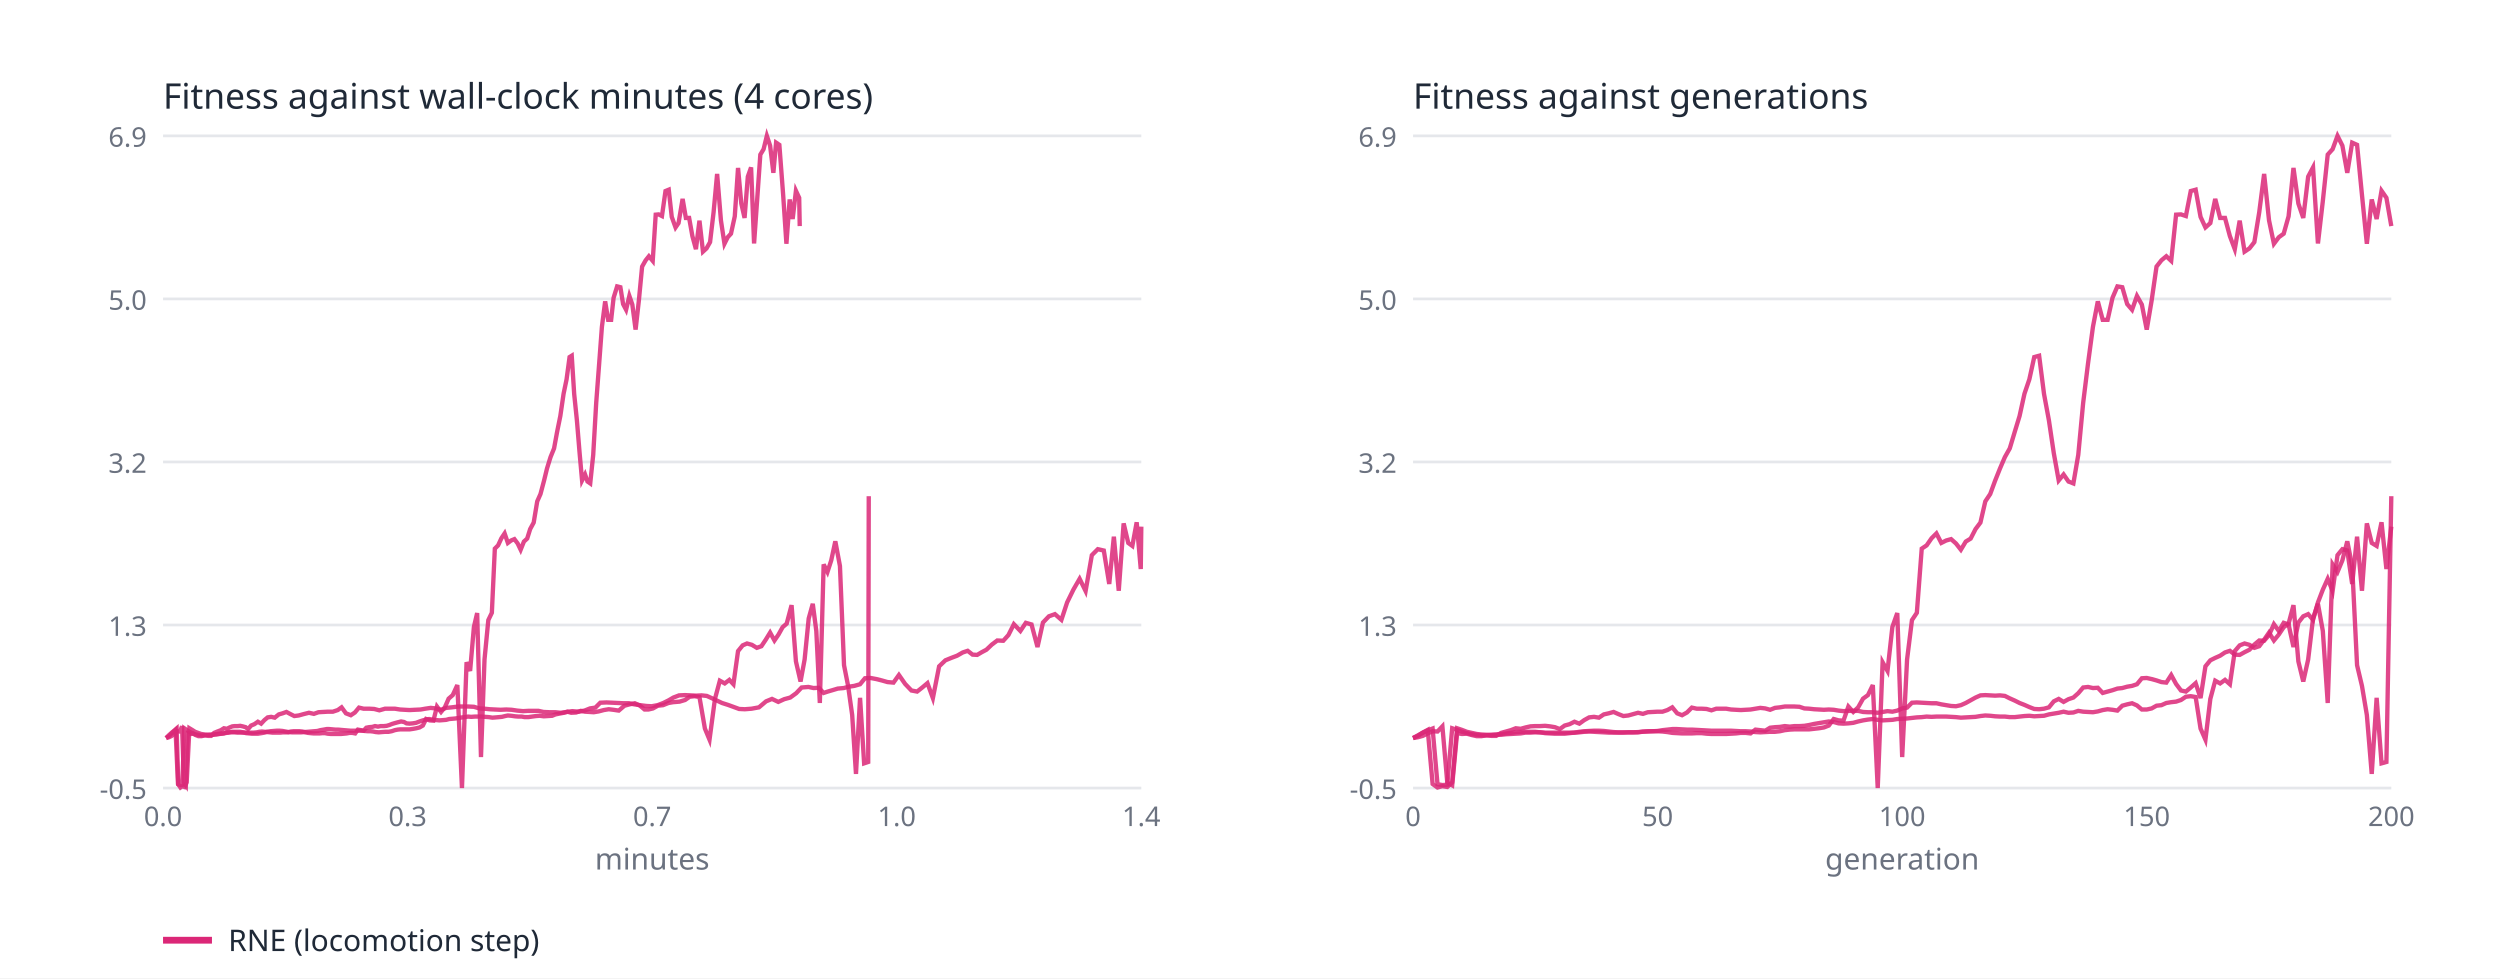
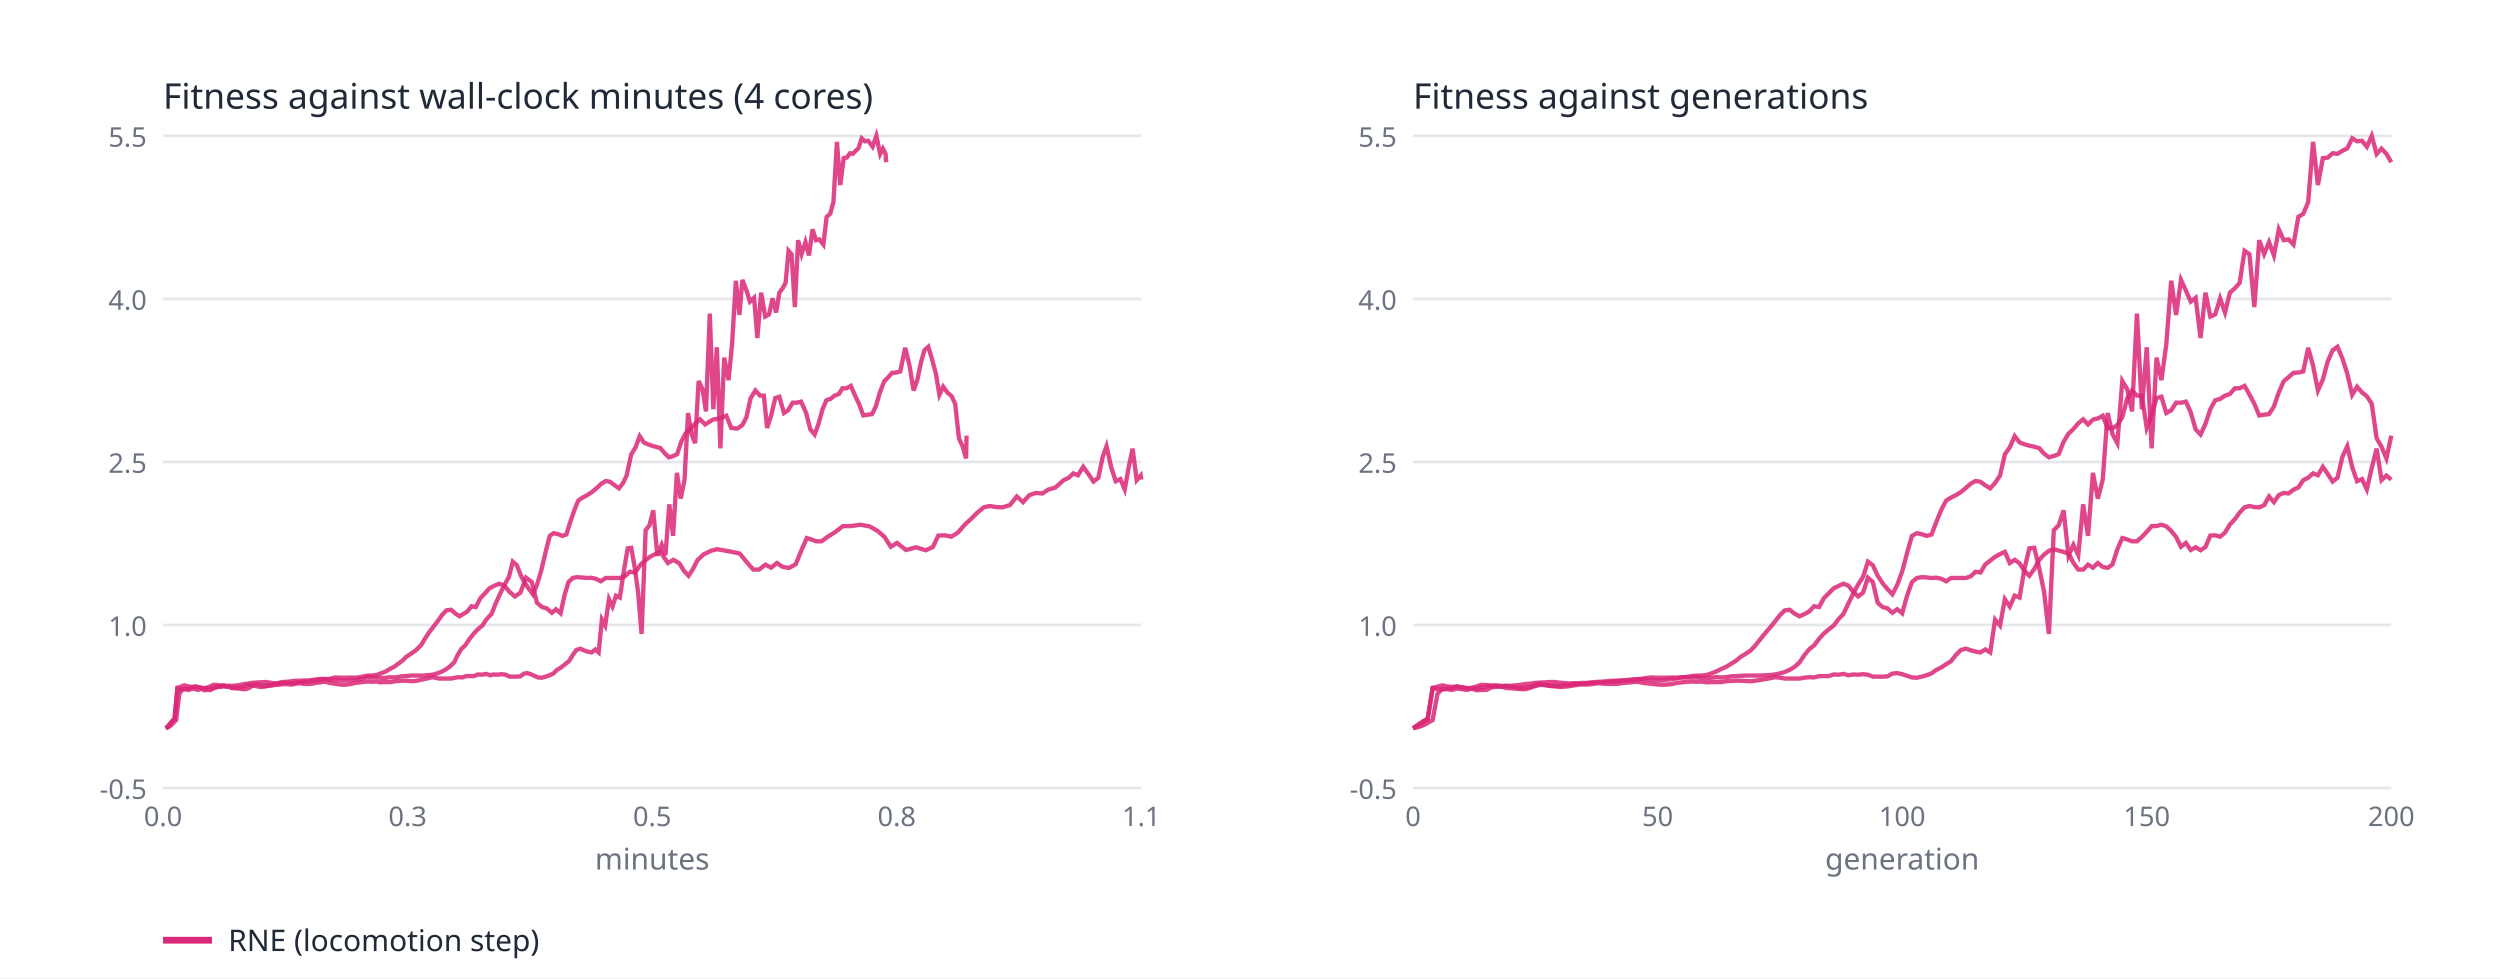
<svg xmlns="http://www.w3.org/2000/svg" width="920" height="360" viewBox="0 0 920 360" font-family="sans-serif">
  <rect width="920" height="360" fill="white" />
  <text x="60" y="40" font-size="13" fill="#1f2937">Fitness against wall-clock minutes (4 cores)</text>
  <line x1="60" y1="290.0" x2="420" y2="290.0" stroke="#e5e7eb" />
  <text x="54" y="294.0" font-size="10" fill="#6b7280" text-anchor="end">-0.5</text>
  <line x1="60" y1="230.0" x2="420" y2="230.0" stroke="#e5e7eb" />
-   <text x="54" y="234.0" font-size="10" fill="#6b7280" text-anchor="end">1.3</text>
+   <text x="54" y="234.0" font-size="10" fill="#6b7280" text-anchor="end">1.0</text>
  <line x1="60" y1="170.0" x2="420" y2="170.0" stroke="#e5e7eb" />
-   <text x="54" y="174.0" font-size="10" fill="#6b7280" text-anchor="end">3.2</text>
+   <text x="54" y="174.0" font-size="10" fill="#6b7280" text-anchor="end">2.5</text>
  <line x1="60" y1="110.0" x2="420" y2="110.0" stroke="#e5e7eb" />
-   <text x="54" y="114.0" font-size="10" fill="#6b7280" text-anchor="end">5.0</text>
+   <text x="54" y="114.0" font-size="10" fill="#6b7280" text-anchor="end">4.0</text>
  <line x1="60" y1="50.0" x2="420" y2="50.0" stroke="#e5e7eb" />
-   <text x="54" y="54.0" font-size="10" fill="#6b7280" text-anchor="end">6.9</text>
+   <text x="54" y="54.0" font-size="10" fill="#6b7280" text-anchor="end">5.5</text>
  <text x="60.0" y="304" font-size="10" fill="#6b7280" text-anchor="middle">0.0</text>
  <text x="150.0" y="304" font-size="10" fill="#6b7280" text-anchor="middle">0.3</text>
-   <text x="240.0" y="304" font-size="10" fill="#6b7280" text-anchor="middle">0.7</text>
-   <text x="330.0" y="304" font-size="10" fill="#6b7280" text-anchor="middle">1.0</text>
-   <text x="420.0" y="304" font-size="10" fill="#6b7280" text-anchor="middle">1.4</text>
+   <text x="240.0" y="304" font-size="10" fill="#6b7280" text-anchor="middle">0.5</text>
+   <text x="330.0" y="304" font-size="10" fill="#6b7280" text-anchor="middle">0.8</text>
+   <text x="420.0" y="304" font-size="10" fill="#6b7280" text-anchor="middle">1.1</text>
  <text x="240.0" y="320" font-size="11" fill="#6b7280" text-anchor="middle">minutes</text>
-   <path d="M61.1,271.6 L62.1,270.6 L63.2,269.6 L64.2,268.8 L65.0,268.1 L65.6,288.6 L66.3,288.9 L67.1,288.8 L67.8,268.0 L68.7,268.6 L69.7,269.3 L70.8,269.8 L71.7,270.2 L72.9,270.4 L74.0,270.6 L75.0,270.6 L76.1,270.5 L77.1,270.4 L78.2,270.4 L79.1,270.2 L80.2,270.1 L81.2,270.0 L82.3,269.9 L83.2,269.6 L84.2,269.6 L85.1,269.5 L86.2,269.5 L87.3,269.6 L88.2,269.6 L89.2,269.6 L90.2,269.6 L91.2,269.6 L92.2,269.6 L93.4,269.6 L94.5,269.5 L95.4,269.3 L96.4,269.2 L97.3,269.3 L98.3,269.4 L99.3,269.5 L100.2,269.6 L101.1,269.6 L102.2,269.6 L103.2,269.6 L104.2,269.5 L105.1,269.5 L106.0,269.5 L107.0,269.2 L108.0,269.1 L109.1,269.1 L110.2,269.1 L111.2,269.2 L112.1,269.4 L113.3,269.7 L114.3,269.8 L115.4,269.9 L116.5,269.9 L117.6,269.9 L118.6,269.8 L119.6,269.8 L120.6,270.0 L121.8,270.1 L123.0,270.1 L124.2,270.1 L125.5,270.1 L126.6,270.0 L127.6,269.9 L128.6,269.7 L129.6,269.7 L130.7,269.9 L131.7,268.5 L132.8,268.7 L133.8,268.9 L134.8,267.8 L135.8,267.6 L137.0,267.5 L138.0,267.2 L139.1,267.4 L140.1,267.2 L141.3,267.2 L142.3,267.1 L143.3,266.8 L144.3,266.4 L145.3,266.1 L146.4,265.8 L147.6,265.5 L148.7,265.7 L149.6,266.2 L150.7,266.3 L151.9,266.2 L153.1,266.0 L154.4,265.5 L155.6,265.1 L156.8,264.8 L157.9,264.6 L159.6,264.9 L161.7,265.1 L163.0,265.0 L164.2,264.9 L165.3,264.6 L166.5,264.5 L167.6,264.4 L168.9,264.2 L170.1,264.0 L171.1,263.9 L172.2,263.7 L173.4,263.8 L174.8,263.7 L176.0,263.7 L177.2,263.7 L178.5,263.8 L179.9,263.9 L181.2,264.1 L182.5,264.0 L183.6,263.9 L184.7,263.8 L185.9,263.5 L186.9,263.3 L188.1,263.4 L189.5,263.6 L190.7,263.7 L192.0,263.7 L193.1,263.9 L194.4,263.9 L195.8,263.7 L197.3,263.5 L198.6,263.4 L200.1,263.6 L201.7,263.5 L203.2,263.4 L204.4,262.9 L205.9,262.6 L207.5,262.3 L208.8,261.9 L210.2,262.3 L212.0,262.2 L213.7,261.6 L215.3,261.9 L216.9,262.0 L218.5,262.1 L220.3,261.8 L222.2,261.3 L224.0,261.0 L225.7,261.2 L227.7,261.5 L229.8,259.7 L231.7,259.2 L233.6,258.8 L235.4,259.6 L237.2,261.1 L238.6,261.1 L240.3,260.7 L242.1,259.7 L244.0,259.5 L246.0,258.7 L247.7,258.4 L250.1,258.2 L252.1,257.6 L253.8,256.4 L255.6,256.2 L257.4,256.5 L259.4,268.1 L261.1,272.2 L263.1,257.2 L264.9,250.5 L266.7,251.5 L268.4,250.2 L269.9,251.8 L271.6,239.6 L273.3,237.5 L274.9,236.8 L276.7,237.3 L278.5,238.4 L280.2,237.8 L281.8,235.4 L283.4,232.8 L285.0,235.7 L286.5,233.5 L288.0,230.8 L289.5,229.5 L291.3,222.7 L292.9,243.4 L294.6,250.8 L296.1,242.7 L297.6,227.6 L299.1,222.2 L300.4,232.2 L301.7,258.7 L303.1,207.7 L304.5,210.5 L305.9,206.2 L307.4,199.2 L309.1,208.3 L310.6,244.8 L312.1,252.4 L313.6,263.1 L315.0,284.8 L316.5,256.8 L318.0,280.9 L319.5,280.4 L319.7,182.6" fill="none" stroke="#db2777" stroke-width="1.6" stroke-opacity="0.85" />
-   <path d="M61.1,271.6 L62.2,271.3 L63.2,270.8 L64.4,269.9 L65.2,269.1 L66.2,269.2 L67.0,267.3 L67.7,288.0 L68.4,289.0 L69.1,269.8 L70.1,270.1 L71.1,270.0 L72.0,270.5 L73.0,270.9 L74.2,270.9 L75.4,270.6 L76.6,270.8 L77.7,270.8 L78.8,269.7 L80.0,269.2 L81.3,268.7 L82.4,268.0 L83.5,268.2 L84.5,267.7 L85.5,267.3 L86.4,267.2 L87.5,267.2 L88.4,267.1 L89.3,267.3 L90.4,267.6 L91.3,268.3 L92.4,267.0 L93.6,266.5 L94.9,265.6 L96.1,266.3 L97.3,265.0 L98.5,264.0 L99.8,263.8 L101.1,264.1 L102.6,262.9 L104.0,262.5 L105.4,262.0 L106.9,262.8 L108.3,263.5 L109.9,263.3 L111.7,262.8 L113.7,262.3 L115.5,262.7 L117.2,262.1 L118.9,262.0 L120.7,261.9 L122.5,261.9 L124.3,261.3 L125.7,260.3 L127.3,262.5 L129.1,263.2 L130.6,262.2 L132.1,260.4 L133.8,260.8 L135.9,260.8 L137.7,260.9 L139.6,261.4 L141.7,260.8 L143.6,260.8 L145.3,260.8 L147.2,261.1 L148.9,261.2 L150.7,261.3 L152.7,261.2 L154.8,261.1 L156.5,260.8 L158.5,260.5 L160.3,260.7 L162.3,261.2 L164.2,260.5 L166.3,260.3 L168.6,260.0 L170.6,260.0 L172.4,260.0 L174.4,260.1 L176.4,260.7 L178.3,260.8 L180.2,261.0 L182.2,261.1 L184.2,261.2 L186.3,261.1 L188.3,261.2 L190.3,261.5 L192.5,261.7 L194.3,261.6 L196.2,261.6 L198.2,261.6 L200.0,262.0 L202.2,262.1 L204.3,262.1 L206.3,262.3 L208.6,262.0 L210.6,261.7 L212.9,261.9 L215.1,261.5 L217.1,260.7 L219.1,260.4 L220.9,258.6 L223.2,258.5 L225.4,258.6 L227.5,258.7 L229.5,258.8 L231.5,258.8 L233.4,259.2 L235.5,259.5 L237.9,259.8 L239.8,259.9 L242.0,259.5 L244.1,258.7 L246.1,257.7 L247.8,256.7 L249.9,255.9 L252.1,255.8 L254.1,255.9 L256.2,256.0 L258.2,255.9 L260.1,256.1 L262.1,257.0 L263.8,257.8 L265.7,258.7 L267.9,259.4 L270.1,260.2 L272.0,260.9 L274.1,261.0 L276.6,260.8 L279.3,260.3 L281.9,258.1 L284.1,257.2 L286.4,258.3 L288.6,257.3 L290.8,256.7 L293.0,255.1 L295.0,253.0 L297.5,252.8 L299.4,253.2 L301.3,253.1 L303.1,255.0 L304.6,254.5 L306.3,254.0 L308.3,253.4 L310.5,253.2 L312.4,252.7 L314.4,252.4 L316.5,251.8 L318.3,249.6 L320.4,249.5 L322.5,249.9 L324.5,250.4 L326.6,251.0 L328.8,251.2 L330.8,248.4 L333.1,251.7 L335.4,254.1 L337.5,254.5 L339.4,253.0 L341.3,251.4 L343.3,256.9 L345.6,245.2 L347.9,243.0 L350.1,242.1 L352.2,241.3 L354.3,240.1 L356.1,239.5 L357.9,240.9 L359.6,241.0 L361.3,240.0 L363.0,239.1 L365.0,237.2 L367.0,235.7 L369.2,235.8 L371.1,233.7 L373.1,229.7 L375.5,232.2 L377.5,229.2 L379.6,229.8 L381.8,238.1 L383.8,229.1 L386.0,226.8 L388.2,226.0 L390.6,228.1 L392.7,221.7 L395.0,217.0 L397.3,213.0 L399.5,217.5 L401.8,204.3 L404.0,202.1 L406.2,202.6 L408.2,214.9 L409.9,197.5 L411.7,217.4 L413.5,192.6 L415.2,199.8 L416.7,200.9 L418.3,192.2 L419.8,209.4 L420.0,193.8" fill="none" stroke="#db2777" stroke-width="1.6" stroke-opacity="0.85" />
-   <path d="M61.2,271.6 L62.3,270.8 L63.5,269.6 L64.6,268.6 L65.5,288.5 L66.4,289.8 L67.1,289.3 L67.9,289.6 L68.7,287.9 L69.7,268.0 L70.7,268.6 L71.8,269.3 L72.9,269.7 L74.0,270.1 L75.4,270.3 L76.7,270.4 L78.1,270.4 L79.5,270.3 L80.8,270.1 L82.1,269.9 L83.4,269.7 L84.4,269.4 L85.4,269.3 L86.4,269.3 L87.4,269.3 L88.4,269.3 L89.5,269.5 L90.6,269.8 L91.7,269.9 L92.7,270.0 L93.8,270.0 L94.9,270.0 L96.2,269.8 L97.3,269.6 L98.2,269.3 L99.5,269.1 L100.7,269.0 L101.9,268.9 L102.9,268.9 L104.0,269.0 L105.1,269.2 L106.2,269.4 L107.4,269.5 L108.5,269.5 L109.7,269.5 L110.9,269.5 L112.0,269.4 L113.2,269.3 L114.4,269.2 L115.6,269.1 L116.8,269.0 L117.9,268.7 L119.1,268.5 L120.2,268.3 L121.2,268.3 L122.3,268.4 L123.4,268.5 L124.4,268.5 L125.5,268.6 L126.6,268.7 L127.8,268.8 L129.0,268.9 L130.2,268.9 L131.4,268.9 L132.3,268.9 L133.3,268.9 L134.3,269.0 L135.4,269.1 L136.4,269.1 L137.3,269.2 L138.3,269.4 L139.4,269.5 L140.5,269.4 L141.8,269.3 L143.0,269.3 L144.1,269.1 L145.3,268.7 L146.3,268.5 L147.3,268.4 L148.4,268.4 L149.6,268.4 L150.8,268.4 L152.1,268.2 L153.2,268.0 L154.4,267.7 L155.6,267.0 L156.8,264.6 L158.1,265.1 L159.5,265.2 L160.8,260.0 L162.3,262.0 L163.7,260.3 L165.1,257.1 L166.6,255.8 L168.3,252.1 L170.0,290.0 L171.7,243.7 L173.0,246.9 L174.4,230.7 L175.6,225.6 L177.0,278.6 L178.3,242.7 L179.7,228.2 L181.0,225.5 L182.1,201.9 L183.3,200.7 L184.5,198.1 L185.7,196.3 L186.9,199.8 L188.1,198.9 L189.3,198.4 L190.5,200.0 L191.6,202.3 L192.8,199.3 L194.0,198.2 L195.1,194.7 L196.4,192.3 L197.7,184.5 L198.9,181.8 L200.2,176.9 L201.3,172.4 L202.6,168.2 L203.9,165.0 L205.0,159.0 L206.2,153.1 L207.4,144.9 L208.5,139.6 L209.6,131.4 L210.4,130.9 L211.3,145.0 L212.3,154.7 L213.3,166.8 L214.2,176.8 L215.3,174.6 L216.2,177.2 L217.2,177.9 L218.3,167.4 L219.4,148.3 L220.5,133.7 L221.5,120.3 L222.7,110.9 L223.8,117.7 L224.9,117.7 L225.8,109.6 L227.1,105.4 L228.3,105.7 L229.3,111.9 L230.4,114.0 L231.6,108.9 L232.7,112.1 L233.9,121.3 L235.1,110.6 L236.3,98.1 L237.6,95.8 L238.8,94.3 L240.2,96.0 L241.3,79.0 L242.4,78.9 L243.6,79.5 L244.9,70.3 L246.1,69.8 L247.2,79.8 L248.6,83.7 L249.7,82.1 L251.2,73.2 L252.4,80.2 L253.6,80.2 L254.8,86.9 L256.1,91.7 L257.4,81.2 L258.7,92.6 L260.0,91.4 L261.3,89.1 L262.6,78.1 L263.9,64.0 L265.3,81.1 L266.6,89.7 L267.8,87.3 L269.0,86.0 L270.4,79.6 L271.6,61.8 L272.8,74.9 L274.0,80.2 L275.2,65.0 L276.4,61.6 L277.5,89.6 L278.6,74.0 L279.8,56.9 L281.0,54.9 L282.2,50.0 L283.4,53.6 L284.6,63.6 L285.6,52.5 L286.8,53.3 L288.2,71.7 L289.4,89.7 L290.6,73.4 L291.7,80.6 L292.9,70.2 L294.1,72.8 L294.3,83.2" fill="none" stroke="#db2777" stroke-width="1.6" stroke-opacity="0.85" />
+   <path d="M61.3,268.0 L62.2,266.7 L63.3,265.5 L64.3,264.6 L65.3,253.1 L66.5,252.7 L67.8,252.2 L69.4,252.6 L70.7,252.8 L72.1,252.6 L73.5,253.0 L74.9,253.2 L76.4,253.4 L78.0,253.4 L79.3,253.1 L80.6,252.6 L81.8,252.4 L83.0,252.7 L84.1,252.5 L85.3,253.2 L86.6,253.3 L88.0,253.4 L89.3,253.6 L90.5,253.6 L91.8,253.1 L93.1,252.1 L94.6,251.7 L95.9,252.1 L97.2,252.4 L98.4,252.4 L99.8,252.3 L101.0,252.1 L102.5,252.0 L103.9,251.8 L105.1,251.7 L106.5,251.9 L107.7,251.9 L108.8,251.6 L110.1,251.4 L111.3,251.6 L112.5,251.7 L113.7,251.7 L114.9,251.6 L116.2,251.3 L117.4,251.2 L118.6,251.0 L119.9,250.9 L121.2,251.3 L122.5,251.5 L123.9,251.7 L125.1,251.9 L126.6,252.0 L127.8,251.9 L129.2,251.7 L130.6,251.3 L132.7,251.1 L134.1,250.9 L135.7,250.8 L137.2,250.9 L138.6,250.8 L140.0,251.1 L141.3,251.0 L142.6,251.0 L143.9,251.0 L145.3,250.7 L146.8,250.6 L148.0,250.5 L149.3,250.5 L150.6,250.6 L152.0,250.7 L153.4,250.5 L154.8,250.2 L156.1,249.9 L157.6,249.6 L159.0,249.2 L160.3,249.4 L161.5,249.7 L163.1,249.7 L164.5,249.7 L166.0,249.7 L167.5,249.4 L168.8,249.2 L170.1,249.3 L171.5,248.8 L173.0,248.8 L174.5,248.8 L175.8,248.2 L177.3,248.3 L178.9,248.0 L180.4,248.5 L181.6,248.2 L183.0,248.3 L184.6,248.1 L186.1,248.3 L187.5,249.0 L188.9,249.0 L190.3,249.0 L191.5,248.9 L192.8,247.9 L194.0,247.7 L195.3,248.1 L196.6,248.7 L198.0,249.3 L199.4,249.4 L200.8,249.0 L202.3,248.5 L203.7,247.8 L205.0,246.5 L206.5,245.6 L208.0,244.4 L209.4,243.3 L210.8,241.0 L212.1,239.2 L213.6,238.7 L214.8,239.3 L216.2,239.8 L217.7,240.1 L219.1,239.0 L220.3,240.1 L221.5,228.0 L222.7,230.2 L224.1,220.5 L225.4,223.2 L226.7,219.2 L228.1,219.9 L229.7,209.3 L231.0,201.8 L232.3,201.6 L233.6,209.0 L234.8,217.7 L236.1,233.3 L237.6,195.1 L239.0,193.3 L240.4,187.8 L241.9,204.5 L243.5,200.5 L244.9,204.3 L246.3,185.6 L247.7,197.2 L249.1,174.0 L250.5,183.5 L251.9,176.6 L253.2,152.0 L254.5,159.8 L255.8,163.1 L257.1,140.2 L258.5,143.2 L259.8,151.4 L261.2,115.4 L262.5,150.6 L263.8,127.8 L265.1,165.0 L266.5,131.6 L268.1,139.9 L269.4,126.7 L270.8,103.3 L272.1,115.9 L273.2,103.0 L274.7,106.9 L276.0,111.0 L277.5,109.6 L278.7,124.4 L280.1,107.7 L281.6,116.5 L283.0,115.7 L284.3,109.8 L285.6,115.0 L286.8,107.7 L288.0,106.1 L289.1,104.1 L290.2,92.3 L291.3,93.6 L292.5,113.0 L293.7,88.4 L295.0,93.5 L296.4,89.1 L297.7,94.0 L299.0,84.4 L300.3,88.4 L301.5,88.1 L303.0,90.0 L304.2,79.8 L305.5,78.7 L306.7,74.4 L308.0,52.2 L309.2,68.1 L310.5,58.2 L311.6,58.0 L312.8,56.4 L313.8,56.6 L314.9,55.5 L315.9,54.6 L317.1,50.9 L318.3,52.0 L319.5,51.8 L321.1,54.0 L322.5,50.0 L323.9,56.7 L324.9,54.7 L325.9,56.6 L326.1,59.7" fill="none" stroke="#db2777" stroke-width="1.6" stroke-opacity="0.85" />
+   <path d="M60.9,268.0 L61.9,267.6 L62.8,267.0 L63.8,266.0 L64.8,265.0 L66.0,255.3 L67.2,253.5 L68.3,253.6 L69.6,253.9 L70.6,253.4 L71.8,253.6 L72.9,253.9 L74.0,253.4 L75.1,254.0 L76.3,253.9 L77.6,253.9 L78.8,253.0 L80.1,252.6 L81.3,252.8 L82.5,252.4 L83.8,252.7 L85.1,253.0 L86.4,253.1 L87.7,253.0 L89.1,252.8 L90.2,252.5 L91.3,252.0 L92.5,252.1 L93.7,252.4 L94.8,252.6 L96.0,252.8 L97.1,252.7 L98.3,252.5 L99.4,252.2 L100.5,251.9 L101.7,251.6 L102.9,251.2 L104.0,251.0 L105.3,250.9 L106.6,250.8 L107.8,250.6 L109.1,250.5 L110.4,250.5 L111.8,250.4 L113.6,250.4 L115.0,250.2 L116.5,250.0 L118.8,249.8 L121.3,250.1 L123.8,250.2 L126.0,250.4 L128.6,250.3 L130.9,250.1 L132.5,249.9 L133.9,249.6 L135.0,249.2 L136.2,249.3 L137.4,249.3 L138.7,249.3 L139.9,249.4 L141.0,249.5 L142.2,249.4 L143.5,249.2 L145.0,249.3 L146.3,249.2 L147.7,248.9 L149.1,248.8 L150.3,248.7 L151.5,248.6 L152.8,248.6 L154.0,248.6 L155.4,248.6 L156.8,248.5 L158.3,248.4 L159.6,248.2 L160.9,247.8 L162.3,247.3 L163.8,246.5 L165.4,245.4 L167.1,243.8 L168.4,241.1 L169.7,238.9 L171.2,237.5 L172.8,235.1 L174.4,233.1 L175.8,231.6 L177.5,230.2 L179.1,227.8 L180.9,225.9 L182.4,222.1 L184.1,218.4 L185.7,215.1 L187.3,212.3 L188.7,206.7 L190.2,208.0 L191.7,211.9 L193.2,214.6 L194.7,216.8 L196.1,218.7 L197.6,215.2 L199.1,210.3 L200.7,203.5 L202.3,197.2 L203.7,196.2 L205.5,196.6 L207.0,197.2 L208.4,196.7 L209.9,192.0 L211.4,187.6 L212.8,184.2 L214.4,183.1 L216.1,182.2 L217.8,181.1 L219.6,179.6 L221.3,178.0 L222.9,177.0 L224.5,177.3 L226.2,178.6 L227.8,179.7 L229.3,177.7 L230.6,175.0 L232.3,167.2 L233.9,164.6 L235.4,160.5 L236.9,162.8 L238.4,163.5 L239.8,164.0 L241.3,164.4 L243.0,164.9 L244.7,166.9 L246.2,168.3 L247.8,167.8 L249.2,167.1 L250.7,162.6 L252.2,159.6 L254.0,157.9 L255.9,155.8 L257.6,154.3 L259.5,156.2 L262.4,154.4 L264.8,154.0 L267.3,153.0 L269.1,157.5 L271.4,157.7 L273.2,156.4 L274.7,153.5 L276.2,146.6 L278.0,143.7 L279.7,145.6 L281.1,145.6 L282.3,157.5 L283.8,152.8 L285.3,146.5 L286.8,146.0 L288.5,152.0 L290.0,151.0 L291.7,148.2 L293.3,148.2 L294.8,147.8 L296.6,151.8 L298.2,158.0 L299.8,159.9 L301.2,156.0 L302.7,150.6 L304.1,147.3 L305.6,146.8 L307.1,145.6 L308.7,145.0 L310.0,142.9 L311.5,142.9 L313.1,142.0 L314.5,145.2 L316.1,148.6 L317.7,152.9 L319.3,152.6 L320.9,152.4 L322.3,149.6 L323.8,144.4 L325.4,140.3 L326.9,138.8 L328.3,137.2 L329.7,137.1 L331.3,136.7 L333.1,128.0 L334.7,134.5 L336.2,143.7 L337.6,139.7 L339.0,133.0 L340.2,128.9 L341.6,127.6 L342.9,131.9 L344.4,137.5 L345.7,145.3 L347.1,142.3 L348.6,144.4 L350.2,145.8 L351.5,148.6 L352.9,161.3 L354.3,164.4 L355.5,168.7 L355.7,160.3" fill="none" stroke="#db2777" stroke-width="1.6" stroke-opacity="0.85" />
+   <path d="M61.0,268.0 L62.2,267.0 L63.1,265.7 L64.2,264.4 L65.3,253.3 L66.4,253.6 L67.8,253.7 L69.0,253.5 L70.3,253.1 L71.7,252.7 L73.0,252.9 L74.3,253.3 L75.9,253.1 L77.4,252.6 L78.6,252.0 L79.8,252.1 L81.0,252.3 L82.2,252.2 L83.3,252.4 L84.5,252.4 L85.7,252.4 L87.2,252.2 L88.6,252.0 L90.0,251.7 L91.3,251.6 L92.7,251.3 L94.1,251.2 L95.6,251.1 L96.9,251.0 L98.0,251.0 L99.3,251.2 L100.6,251.4 L101.9,251.5 L103.2,251.4 L104.6,251.4 L106.0,251.3 L107.1,251.4 L108.4,251.3 L109.7,251.1 L110.9,251.1 L112.2,250.9 L113.6,250.8 L114.9,250.6 L116.3,250.4 L117.5,250.2 L118.8,250.0 L120.3,249.9 L121.6,249.8 L122.8,249.4 L124.0,249.3 L125.2,249.4 L126.6,249.4 L127.8,249.4 L129.2,249.3 L130.5,249.4 L131.8,249.3 L133.0,249.1 L134.3,248.8 L135.6,248.6 L137.0,248.6 L138.6,248.4 L140.1,247.8 L142.0,247.1 L143.4,246.2 L145.0,245.4 L146.5,244.3 L148.0,243.2 L149.5,241.7 L151.2,240.6 L152.9,239.4 L154.9,237.5 L156.3,235.2 L157.7,233.0 L159.3,230.9 L161.0,228.7 L162.6,226.4 L164.3,224.6 L166.0,224.4 L167.6,225.8 L169.1,226.8 L170.4,226.0 L172.0,225.0 L173.5,223.1 L175.1,223.4 L176.8,220.1 L178.5,218.3 L180.1,216.5 L181.8,215.6 L183.7,214.8 L185.6,215.5 L187.5,217.8 L189.5,219.5 L191.5,218.1 L193.6,212.6 L195.7,214.2 L197.6,221.8 L199.5,223.4 L201.2,223.9 L203.1,225.5 L204.6,224.2 L206.3,225.7 L207.7,219.2 L209.2,214.2 L210.8,212.7 L212.2,212.4 L214.0,212.5 L215.8,212.7 L217.5,212.6 L219.3,213.0 L221.1,213.9 L222.9,212.7 L224.5,212.7 L226.3,212.7 L228.1,212.7 L229.9,212.1 L231.8,210.4 L233.7,210.7 L235.8,207.7 L237.4,206.3 L239.2,204.9 L241.1,203.9 L243.0,203.1 L245.8,207.2 L247.8,206.0 L250.0,207.3 L251.7,210.1 L253.4,211.9 L255.0,209.4 L256.7,206.1 L258.8,204.1 L261.6,202.7 L263.9,202.1 L266.7,202.6 L269.4,203.1 L272.2,203.7 L275.0,207.1 L277.2,209.6 L279.3,209.6 L281.7,207.8 L283.8,208.9 L285.9,207.2 L288.0,208.6 L290.3,209.0 L292.8,207.7 L295.1,202.1 L296.9,198.0 L298.5,198.5 L300.4,199.2 L302.3,199.2 L304.5,197.6 L307.5,195.7 L310.2,193.6 L313.2,193.6 L316.6,193.1 L320.0,193.7 L323.0,195.4 L325.5,197.6 L327.8,201.2 L330.1,199.8 L333.4,202.4 L337.1,201.4 L340.7,202.5 L343.3,201.3 L345.3,197.1 L347.6,197.0 L350.1,197.5 L352.5,196.0 L355.1,193.0 L357.2,191.1 L359.7,188.6 L362.0,186.7 L364.2,186.2 L366.6,186.6 L368.9,186.7 L371.6,185.9 L374.2,182.7 L376.5,184.8 L378.8,182.2 L381.2,181.4 L383.6,181.6 L385.7,180.2 L388.4,179.4 L391.4,176.7 L393.3,175.8 L395.0,174.2 L396.7,174.9 L398.6,171.8 L400.5,174.4 L402.4,177.2 L404.2,175.8 L405.8,168.1 L407.2,164.2 L408.9,171.9 L410.6,177.1 L412.3,176.3 L413.9,180.1 L415.3,172.2 L416.8,165.1 L418.3,176.7 L419.8,175.0 L420.0,176.5" fill="none" stroke="#db2777" stroke-width="1.6" stroke-opacity="0.85" />
  <text x="520" y="40" font-size="13" fill="#1f2937">Fitness against generations</text>
  <line x1="520" y1="290.0" x2="880" y2="290.0" stroke="#e5e7eb" />
  <text x="514" y="294.0" font-size="10" fill="#6b7280" text-anchor="end">-0.5</text>
  <line x1="520" y1="230.0" x2="880" y2="230.0" stroke="#e5e7eb" />
-   <text x="514" y="234.0" font-size="10" fill="#6b7280" text-anchor="end">1.3</text>
+   <text x="514" y="234.0" font-size="10" fill="#6b7280" text-anchor="end">1.0</text>
  <line x1="520" y1="170.0" x2="880" y2="170.0" stroke="#e5e7eb" />
-   <text x="514" y="174.0" font-size="10" fill="#6b7280" text-anchor="end">3.2</text>
+   <text x="514" y="174.0" font-size="10" fill="#6b7280" text-anchor="end">2.5</text>
  <line x1="520" y1="110.0" x2="880" y2="110.0" stroke="#e5e7eb" />
-   <text x="514" y="114.0" font-size="10" fill="#6b7280" text-anchor="end">5.0</text>
+   <text x="514" y="114.0" font-size="10" fill="#6b7280" text-anchor="end">4.0</text>
  <line x1="520" y1="50.0" x2="880" y2="50.0" stroke="#e5e7eb" />
-   <text x="514" y="54.0" font-size="10" fill="#6b7280" text-anchor="end">6.9</text>
+   <text x="514" y="54.0" font-size="10" fill="#6b7280" text-anchor="end">5.5</text>
  <text x="520.0" y="304" font-size="10" fill="#6b7280" text-anchor="middle">0</text>
  <text x="610.0" y="304" font-size="10" fill="#6b7280" text-anchor="middle">50</text>
  <text x="700.0" y="304" font-size="10" fill="#6b7280" text-anchor="middle">100</text>
  <text x="790.0" y="304" font-size="10" fill="#6b7280" text-anchor="middle">150</text>
  <text x="880.0" y="304" font-size="10" fill="#6b7280" text-anchor="middle">200</text>
  <text x="700.0" y="320" font-size="11" fill="#6b7280" text-anchor="middle">generation</text>
-   <path d="M520.0,271.6 L521.8,270.6 L523.6,269.6 L525.4,268.8 L527.2,268.1 L529.0,288.6 L530.8,288.9 L532.6,288.8 L534.4,268.0 L536.2,268.6 L538.0,269.3 L539.8,269.8 L541.6,270.2 L543.4,270.4 L545.2,270.6 L547.0,270.6 L548.8,270.5 L550.6,270.4 L552.4,270.4 L554.2,270.2 L556.0,270.1 L557.8,270.0 L559.6,269.9 L561.4,269.6 L563.2,269.6 L565.0,269.5 L566.8,269.5 L568.6,269.6 L570.4,269.6 L572.2,269.6 L574.0,269.6 L575.8,269.6 L577.6,269.6 L579.4,269.6 L581.2,269.5 L583.0,269.3 L584.8,269.2 L586.6,269.3 L588.4,269.4 L590.2,269.5 L592.0,269.6 L593.8,269.6 L595.6,269.6 L597.4,269.6 L599.2,269.5 L601.0,269.5 L602.8,269.5 L604.6,269.2 L606.4,269.1 L608.2,269.1 L610.0,269.1 L611.8,269.2 L613.6,269.4 L615.4,269.7 L617.2,269.8 L619.0,269.9 L620.8,269.9 L622.6,269.9 L624.4,269.8 L626.2,269.8 L628.0,270.0 L629.8,270.1 L631.6,270.1 L633.4,270.1 L635.2,270.1 L637.0,270.0 L638.8,269.9 L640.6,269.7 L642.4,269.7 L644.2,269.9 L646.0,268.5 L647.8,268.7 L649.6,268.9 L651.4,267.8 L653.2,267.6 L655.0,267.5 L656.8,267.2 L658.6,267.4 L660.4,267.2 L662.2,267.2 L664.0,267.1 L665.8,266.8 L667.6,266.4 L669.4,266.1 L671.2,265.8 L673.0,265.5 L674.8,265.7 L676.6,266.2 L678.4,266.3 L680.2,266.2 L682.0,266.0 L683.8,265.5 L685.6,265.1 L687.4,264.8 L689.2,264.6 L691.0,264.9 L692.8,265.1 L694.6,265.0 L696.4,264.9 L698.2,264.6 L700.0,264.5 L701.8,264.4 L703.6,264.2 L705.4,264.0 L707.2,263.9 L709.0,263.7 L710.8,263.8 L712.6,263.7 L714.4,263.7 L716.2,263.7 L718.0,263.8 L719.8,263.9 L721.6,264.1 L723.4,264.0 L725.2,263.9 L727.0,263.8 L728.8,263.5 L730.6,263.3 L732.4,263.4 L734.2,263.6 L736.0,263.7 L737.8,263.7 L739.6,263.9 L741.4,263.9 L743.2,263.7 L745.0,263.5 L746.8,263.4 L748.6,263.6 L750.4,263.5 L752.2,263.4 L754.0,262.9 L755.8,262.6 L757.6,262.3 L759.4,261.9 L761.2,262.3 L763.0,262.2 L764.8,261.6 L766.6,261.9 L768.4,262.0 L770.2,262.1 L772.0,261.8 L773.8,261.3 L775.6,261.0 L777.4,261.2 L779.2,261.5 L781.0,259.7 L782.8,259.2 L784.6,258.8 L786.4,259.6 L788.2,261.1 L790.0,261.1 L791.8,260.7 L793.6,259.7 L795.4,259.5 L797.2,258.7 L799.0,258.4 L800.8,258.2 L802.6,257.6 L804.4,256.4 L806.2,256.2 L808.0,256.5 L809.8,268.1 L811.6,272.2 L813.4,257.2 L815.2,250.5 L817.0,251.5 L818.8,250.2 L820.6,251.8 L822.4,239.6 L824.2,237.5 L826.0,236.8 L827.8,237.3 L829.6,238.4 L831.4,237.8 L833.2,235.4 L835.0,232.8 L836.8,235.7 L838.6,233.5 L840.4,230.8 L842.2,229.5 L844.0,222.7 L845.8,243.4 L847.6,250.8 L849.4,242.7 L851.2,227.6 L853.0,222.2 L854.8,232.2 L856.6,258.7 L858.4,207.7 L860.2,210.5 L862.0,206.2 L863.8,199.2 L865.6,208.3 L867.4,244.8 L869.2,252.4 L871.0,263.1 L872.8,284.8 L874.6,256.8 L876.4,280.9 L878.2,280.4 L880.0,182.6" fill="none" stroke="#db2777" stroke-width="1.6" stroke-opacity="0.85" />
-   <path d="M520.0,271.6 L521.8,271.3 L523.6,270.8 L525.4,269.9 L527.2,269.1 L529.0,269.2 L530.8,267.3 L532.6,288.0 L534.4,289.0 L536.2,269.8 L538.0,270.1 L539.8,270.0 L541.6,270.5 L543.4,270.9 L545.2,270.9 L547.0,270.6 L548.8,270.8 L550.6,270.8 L552.4,269.7 L554.2,269.2 L556.0,268.7 L557.8,268.0 L559.6,268.2 L561.4,267.7 L563.2,267.3 L565.0,267.2 L566.8,267.2 L568.6,267.1 L570.4,267.3 L572.2,267.6 L574.0,268.3 L575.8,267.0 L577.6,266.5 L579.4,265.6 L581.2,266.3 L583.0,265.0 L584.8,264.0 L586.6,263.8 L588.4,264.1 L590.2,262.9 L592.0,262.5 L593.8,262.0 L595.6,262.8 L597.4,263.5 L599.2,263.3 L601.0,262.8 L602.8,262.3 L604.6,262.7 L606.4,262.1 L608.2,262.0 L610.0,261.9 L611.8,261.9 L613.6,261.3 L615.4,260.3 L617.2,262.5 L619.0,263.2 L620.8,262.2 L622.6,260.4 L624.4,260.8 L626.2,260.8 L628.0,260.9 L629.8,261.4 L631.6,260.8 L633.4,260.8 L635.2,260.8 L637.0,261.1 L638.8,261.2 L640.6,261.3 L642.4,261.2 L644.2,261.1 L646.0,260.8 L647.8,260.5 L649.6,260.7 L651.4,261.2 L653.2,260.5 L655.0,260.3 L656.8,260.0 L658.6,260.0 L660.4,260.0 L662.2,260.1 L664.0,260.7 L665.8,260.8 L667.6,261.0 L669.4,261.1 L671.2,261.2 L673.0,261.1 L674.8,261.2 L676.6,261.5 L678.4,261.7 L680.2,261.6 L682.0,261.6 L683.8,261.6 L685.6,262.0 L687.4,262.1 L689.2,262.1 L691.0,262.3 L692.8,262.0 L694.6,261.7 L696.4,261.9 L698.2,261.5 L700.0,260.7 L701.8,260.4 L703.6,258.6 L705.4,258.5 L707.2,258.6 L709.0,258.7 L710.8,258.8 L712.6,258.8 L714.4,259.2 L716.2,259.5 L718.0,259.8 L719.8,259.9 L721.6,259.5 L723.4,258.7 L725.2,257.7 L727.0,256.7 L728.8,255.9 L730.6,255.8 L732.4,255.9 L734.2,256.0 L736.0,255.9 L737.8,256.1 L739.6,257.0 L741.4,257.8 L743.2,258.7 L745.0,259.4 L746.8,260.2 L748.6,260.9 L750.4,261.0 L752.2,260.8 L754.0,260.3 L755.8,258.1 L757.6,257.2 L759.4,258.3 L761.2,257.3 L763.0,256.7 L764.8,255.1 L766.6,253.0 L768.4,252.8 L770.2,253.2 L772.0,253.1 L773.8,255.0 L775.6,254.5 L777.4,254.0 L779.2,253.4 L781.0,253.2 L782.8,252.7 L784.6,252.4 L786.4,251.8 L788.2,249.6 L790.0,249.5 L791.8,249.9 L793.6,250.4 L795.4,251.0 L797.2,251.2 L799.0,248.4 L800.8,251.7 L802.6,254.1 L804.4,254.5 L806.2,253.0 L808.0,251.4 L809.8,256.9 L811.6,245.2 L813.4,243.0 L815.2,242.1 L817.0,241.3 L818.8,240.1 L820.6,239.5 L822.4,240.9 L824.2,241.0 L826.0,240.0 L827.8,239.1 L829.6,237.2 L831.4,235.7 L833.2,235.8 L835.0,233.7 L836.8,229.7 L838.6,232.2 L840.4,229.2 L842.2,229.8 L844.0,238.1 L845.8,229.1 L847.6,226.8 L849.4,226.0 L851.2,228.1 L853.0,221.7 L854.8,217.0 L856.6,213.0 L858.4,217.5 L860.2,204.3 L862.0,202.1 L863.8,202.6 L865.6,214.9 L867.4,197.5 L869.2,217.4 L871.0,192.6 L872.8,199.8 L874.6,200.9 L876.4,192.2 L878.2,209.4 L880.0,193.8" fill="none" stroke="#db2777" stroke-width="1.6" stroke-opacity="0.85" />
-   <path d="M520.0,271.6 L521.8,270.8 L523.6,269.6 L525.4,268.6 L527.2,288.5 L529.0,289.8 L530.8,289.3 L532.6,289.6 L534.4,287.9 L536.2,268.0 L538.0,268.6 L539.8,269.3 L541.6,269.7 L543.4,270.1 L545.2,270.3 L547.0,270.4 L548.8,270.4 L550.6,270.3 L552.4,270.1 L554.2,269.9 L556.0,269.7 L557.8,269.4 L559.6,269.3 L561.4,269.3 L563.2,269.3 L565.0,269.3 L566.8,269.5 L568.6,269.8 L570.4,269.9 L572.2,270.0 L574.0,270.0 L575.8,270.0 L577.6,269.8 L579.4,269.6 L581.2,269.3 L583.0,269.1 L584.8,269.0 L586.6,268.9 L588.4,268.9 L590.2,269.0 L592.0,269.2 L593.8,269.4 L595.6,269.5 L597.4,269.5 L599.2,269.5 L601.0,269.5 L602.8,269.4 L604.6,269.3 L606.4,269.2 L608.2,269.1 L610.0,269.0 L611.8,268.7 L613.6,268.5 L615.4,268.3 L617.2,268.3 L619.0,268.4 L620.8,268.5 L622.6,268.5 L624.4,268.6 L626.2,268.7 L628.0,268.8 L629.8,268.9 L631.6,268.9 L633.4,268.9 L635.2,268.9 L637.0,268.9 L638.8,269.0 L640.6,269.1 L642.4,269.1 L644.2,269.2 L646.0,269.4 L647.8,269.5 L649.6,269.4 L651.4,269.3 L653.2,269.3 L655.0,269.1 L656.8,268.7 L658.6,268.5 L660.4,268.4 L662.2,268.4 L664.0,268.4 L665.8,268.4 L667.6,268.2 L669.4,268.0 L671.2,267.7 L673.0,267.0 L674.8,264.6 L676.6,265.1 L678.4,265.2 L680.2,260.0 L682.0,262.0 L683.8,260.3 L685.6,257.1 L687.4,255.8 L689.2,252.1 L691.0,290.0 L692.8,243.7 L694.6,246.9 L696.4,230.7 L698.2,225.6 L700.0,278.6 L701.8,242.7 L703.6,228.2 L705.4,225.5 L707.2,201.9 L709.0,200.7 L710.8,198.1 L712.6,196.3 L714.4,199.8 L716.2,198.9 L718.0,198.4 L719.8,200.0 L721.6,202.3 L723.4,199.3 L725.2,198.2 L727.0,194.7 L728.8,192.3 L730.6,184.5 L732.4,181.8 L734.2,176.9 L736.0,172.4 L737.8,168.2 L739.6,165.0 L741.4,159.0 L743.2,153.1 L745.0,144.9 L746.8,139.6 L748.6,131.4 L750.4,130.9 L752.2,145.0 L754.0,154.7 L755.8,166.8 L757.6,176.8 L759.4,174.6 L761.2,177.2 L763.0,177.9 L764.8,167.4 L766.6,148.3 L768.4,133.7 L770.2,120.3 L772.0,110.9 L773.8,117.7 L775.6,117.7 L777.4,109.6 L779.2,105.4 L781.0,105.7 L782.8,111.9 L784.6,114.0 L786.4,108.9 L788.2,112.1 L790.0,121.3 L791.8,110.6 L793.6,98.1 L795.4,95.8 L797.2,94.3 L799.0,96.0 L800.8,79.0 L802.6,78.9 L804.4,79.5 L806.2,70.3 L808.0,69.8 L809.8,79.8 L811.6,83.7 L813.4,82.1 L815.2,73.2 L817.0,80.2 L818.8,80.2 L820.6,86.9 L822.4,91.7 L824.2,81.2 L826.0,92.6 L827.8,91.4 L829.6,89.1 L831.4,78.1 L833.2,64.0 L835.0,81.1 L836.8,89.7 L838.6,87.3 L840.4,86.0 L842.2,79.6 L844.0,61.8 L845.8,74.9 L847.6,80.2 L849.4,65.0 L851.2,61.6 L853.0,89.6 L854.8,74.0 L856.6,56.9 L858.4,54.9 L860.2,50.0 L862.0,53.6 L863.8,63.6 L865.6,52.5 L867.4,53.3 L869.2,71.7 L871.0,89.7 L872.8,73.4 L874.6,80.6 L876.4,70.2 L878.2,72.8 L880.0,83.2" fill="none" stroke="#db2777" stroke-width="1.6" stroke-opacity="0.85" />
+   <path d="M520.0,268.0 L521.8,266.7 L523.6,265.5 L525.4,264.6 L527.2,253.1 L529.0,252.7 L530.8,252.2 L532.6,252.6 L534.4,252.8 L536.2,252.6 L538.0,253.0 L539.8,253.2 L541.6,253.4 L543.4,253.4 L545.2,253.1 L547.0,252.6 L548.8,252.4 L550.6,252.7 L552.4,252.5 L554.2,253.2 L556.0,253.3 L557.8,253.4 L559.6,253.6 L561.4,253.6 L563.2,253.1 L565.0,252.1 L566.8,251.7 L568.6,252.1 L570.4,252.4 L572.2,252.4 L574.0,252.3 L575.8,252.1 L577.6,252.0 L579.4,251.8 L581.2,251.7 L583.0,251.9 L584.8,251.9 L586.6,251.6 L588.4,251.4 L590.2,251.6 L592.0,251.7 L593.8,251.7 L595.6,251.6 L597.4,251.3 L599.2,251.2 L601.0,251.0 L602.8,250.9 L604.6,251.3 L606.4,251.5 L608.2,251.7 L610.0,251.9 L611.8,252.0 L613.6,251.9 L615.4,251.7 L617.2,251.3 L619.0,251.1 L620.8,250.9 L622.6,250.8 L624.4,250.9 L626.2,250.8 L628.0,251.1 L629.8,251.0 L631.6,251.0 L633.4,251.0 L635.2,250.7 L637.0,250.6 L638.8,250.5 L640.6,250.5 L642.4,250.6 L644.2,250.7 L646.0,250.5 L647.8,250.2 L649.6,249.9 L651.4,249.6 L653.2,249.2 L655.0,249.4 L656.8,249.7 L658.6,249.7 L660.4,249.7 L662.2,249.7 L664.0,249.4 L665.8,249.2 L667.6,249.3 L669.4,248.8 L671.2,248.8 L673.0,248.8 L674.8,248.2 L676.6,248.3 L678.4,248.0 L680.2,248.5 L682.0,248.2 L683.8,248.3 L685.6,248.1 L687.4,248.3 L689.2,249.0 L691.0,249.0 L692.8,249.0 L694.6,248.9 L696.4,247.9 L698.2,247.7 L700.0,248.1 L701.8,248.7 L703.6,249.3 L705.4,249.4 L707.2,249.0 L709.0,248.5 L710.8,247.8 L712.6,246.5 L714.4,245.6 L716.2,244.4 L718.0,243.3 L719.8,241.0 L721.6,239.2 L723.4,238.7 L725.2,239.3 L727.0,239.8 L728.8,240.1 L730.6,239.0 L732.4,240.1 L734.2,228.0 L736.0,230.2 L737.8,220.5 L739.6,223.2 L741.4,219.2 L743.2,219.9 L745.0,209.3 L746.8,201.8 L748.6,201.6 L750.4,209.0 L752.2,217.7 L754.0,233.3 L755.8,195.1 L757.6,193.3 L759.4,187.8 L761.2,204.5 L763.0,200.5 L764.8,204.3 L766.6,185.6 L768.4,197.2 L770.2,174.0 L772.0,183.5 L773.8,176.6 L775.6,152.0 L777.4,159.8 L779.2,163.1 L781.0,140.2 L782.8,143.2 L784.6,151.4 L786.4,115.4 L788.2,150.6 L790.0,127.8 L791.8,165.0 L793.6,131.6 L795.4,139.9 L797.2,126.7 L799.0,103.3 L800.8,115.9 L802.6,103.0 L804.4,106.9 L806.2,111.0 L808.0,109.6 L809.8,124.4 L811.6,107.7 L813.4,116.5 L815.2,115.7 L817.0,109.8 L818.8,115.0 L820.6,107.7 L822.4,106.1 L824.2,104.1 L826.0,92.3 L827.8,93.6 L829.6,113.0 L831.4,88.4 L833.2,93.5 L835.0,89.1 L836.8,94.0 L838.6,84.4 L840.4,88.4 L842.2,88.1 L844.0,90.0 L845.8,79.8 L847.6,78.7 L849.4,74.4 L851.2,52.2 L853.0,68.1 L854.8,58.2 L856.6,58.0 L858.4,56.4 L860.2,56.6 L862.0,55.5 L863.8,54.6 L865.6,50.9 L867.4,52.0 L869.2,51.8 L871.0,54.0 L872.8,50.0 L874.6,56.7 L876.4,54.7 L878.2,56.6 L880.0,59.7" fill="none" stroke="#db2777" stroke-width="1.6" stroke-opacity="0.85" />
+   <path d="M520.0,268.0 L521.8,267.6 L523.6,267.0 L525.4,266.0 L527.2,265.0 L529.0,255.3 L530.8,253.5 L532.6,253.6 L534.4,253.9 L536.2,253.4 L538.0,253.6 L539.8,253.9 L541.6,253.4 L543.4,254.0 L545.2,253.9 L547.0,253.9 L548.8,253.0 L550.6,252.6 L552.4,252.8 L554.2,252.4 L556.0,252.7 L557.8,253.0 L559.6,253.1 L561.4,253.0 L563.2,252.8 L565.0,252.5 L566.8,252.0 L568.6,252.1 L570.4,252.4 L572.2,252.6 L574.0,252.8 L575.8,252.7 L577.6,252.5 L579.4,252.2 L581.2,251.9 L583.0,251.6 L584.8,251.2 L586.6,251.0 L588.4,250.9 L590.2,250.8 L592.0,250.6 L593.8,250.5 L595.6,250.5 L597.4,250.4 L599.2,250.4 L601.0,250.2 L602.8,250.0 L604.6,249.8 L606.4,250.1 L608.2,250.2 L610.0,250.4 L611.8,250.3 L613.6,250.1 L615.4,249.9 L617.2,249.6 L619.0,249.2 L620.8,249.3 L622.6,249.3 L624.4,249.3 L626.2,249.4 L628.0,249.5 L629.8,249.4 L631.6,249.2 L633.4,249.3 L635.2,249.2 L637.0,248.9 L638.8,248.8 L640.6,248.7 L642.4,248.6 L644.2,248.6 L646.0,248.6 L647.8,248.6 L649.6,248.5 L651.4,248.4 L653.2,248.2 L655.0,247.8 L656.8,247.3 L658.6,246.5 L660.4,245.4 L662.2,243.8 L664.0,241.1 L665.8,238.9 L667.6,237.5 L669.4,235.1 L671.2,233.1 L673.0,231.6 L674.8,230.2 L676.6,227.8 L678.4,225.9 L680.2,222.1 L682.0,218.4 L683.8,215.1 L685.6,212.3 L687.4,206.7 L689.2,208.0 L691.0,211.9 L692.8,214.6 L694.6,216.8 L696.4,218.7 L698.2,215.2 L700.0,210.3 L701.8,203.5 L703.6,197.2 L705.4,196.2 L707.2,196.6 L709.0,197.2 L710.8,196.7 L712.6,192.0 L714.4,187.6 L716.2,184.2 L718.0,183.1 L719.8,182.2 L721.6,181.1 L723.4,179.6 L725.2,178.0 L727.0,177.0 L728.8,177.3 L730.6,178.6 L732.4,179.7 L734.2,177.7 L736.0,175.0 L737.8,167.2 L739.6,164.6 L741.4,160.5 L743.2,162.8 L745.0,163.5 L746.8,164.0 L748.6,164.4 L750.4,164.9 L752.2,166.9 L754.0,168.3 L755.8,167.8 L757.6,167.1 L759.4,162.6 L761.2,159.6 L763.0,157.9 L764.8,155.8 L766.6,154.3 L768.4,156.2 L770.2,154.4 L772.0,154.0 L773.8,153.0 L775.6,157.5 L777.4,157.7 L779.2,156.4 L781.0,153.5 L782.8,146.6 L784.6,143.7 L786.4,145.6 L788.2,145.6 L790.0,157.5 L791.8,152.8 L793.6,146.5 L795.4,146.0 L797.2,152.0 L799.0,151.0 L800.8,148.2 L802.6,148.2 L804.4,147.8 L806.2,151.8 L808.0,158.0 L809.8,159.9 L811.6,156.0 L813.4,150.6 L815.2,147.3 L817.0,146.8 L818.8,145.6 L820.6,145.0 L822.4,142.9 L824.2,142.9 L826.0,142.0 L827.8,145.2 L829.6,148.6 L831.4,152.9 L833.2,152.6 L835.0,152.4 L836.8,149.6 L838.6,144.4 L840.4,140.3 L842.2,138.8 L844.0,137.2 L845.8,137.1 L847.6,136.7 L849.4,128.0 L851.2,134.5 L853.0,143.7 L854.8,139.7 L856.6,133.0 L858.4,128.9 L860.2,127.6 L862.0,131.9 L863.8,137.5 L865.6,145.3 L867.4,142.3 L869.2,144.4 L871.0,145.8 L872.8,148.6 L874.6,161.3 L876.4,164.4 L878.2,168.7 L880.0,160.3" fill="none" stroke="#db2777" stroke-width="1.6" stroke-opacity="0.85" />
+   <path d="M520.0,268.0 L521.8,267.0 L523.6,265.7 L525.4,264.4 L527.2,253.3 L529.0,253.6 L530.8,253.7 L532.6,253.5 L534.4,253.1 L536.2,252.7 L538.0,252.9 L539.8,253.3 L541.6,253.1 L543.4,252.6 L545.2,252.0 L547.0,252.1 L548.8,252.3 L550.6,252.2 L552.4,252.4 L554.2,252.4 L556.0,252.4 L557.8,252.2 L559.6,252.0 L561.4,251.7 L563.2,251.6 L565.0,251.3 L566.8,251.2 L568.6,251.1 L570.4,251.0 L572.2,251.0 L574.0,251.2 L575.8,251.4 L577.6,251.5 L579.4,251.4 L581.2,251.4 L583.0,251.3 L584.8,251.4 L586.6,251.3 L588.4,251.1 L590.2,251.1 L592.0,250.9 L593.8,250.8 L595.6,250.6 L597.4,250.4 L599.2,250.2 L601.0,250.0 L602.8,249.9 L604.6,249.8 L606.4,249.4 L608.2,249.3 L610.0,249.4 L611.8,249.4 L613.6,249.4 L615.4,249.3 L617.2,249.4 L619.0,249.3 L620.8,249.1 L622.6,248.8 L624.4,248.6 L626.2,248.6 L628.0,248.4 L629.8,247.8 L631.6,247.1 L633.4,246.2 L635.2,245.4 L637.0,244.3 L638.8,243.2 L640.6,241.7 L642.4,240.6 L644.2,239.4 L646.0,237.5 L647.8,235.2 L649.6,233.0 L651.4,230.9 L653.2,228.7 L655.0,226.4 L656.8,224.6 L658.6,224.4 L660.4,225.8 L662.2,226.8 L664.0,226.0 L665.8,225.0 L667.6,223.1 L669.4,223.4 L671.2,220.1 L673.0,218.3 L674.8,216.5 L676.6,215.6 L678.4,214.8 L680.2,215.5 L682.0,217.8 L683.8,219.5 L685.6,218.1 L687.4,212.6 L689.2,214.2 L691.0,221.8 L692.8,223.4 L694.6,223.9 L696.4,225.5 L698.2,224.2 L700.0,225.7 L701.8,219.2 L703.6,214.2 L705.4,212.7 L707.2,212.4 L709.0,212.5 L710.8,212.7 L712.6,212.6 L714.4,213.0 L716.2,213.9 L718.0,212.7 L719.8,212.7 L721.6,212.7 L723.4,212.7 L725.2,212.1 L727.0,210.4 L728.8,210.7 L730.6,207.7 L732.4,206.3 L734.2,204.9 L736.0,203.9 L737.8,203.1 L739.6,207.2 L741.4,206.0 L743.2,207.3 L745.0,210.1 L746.8,211.9 L748.6,209.4 L750.4,206.1 L752.2,204.1 L754.0,202.7 L755.8,202.1 L757.6,202.6 L759.4,203.1 L761.2,203.7 L763.0,207.1 L764.8,209.6 L766.6,209.6 L768.4,207.8 L770.2,208.9 L772.0,207.2 L773.8,208.6 L775.6,209.0 L777.4,207.7 L779.2,202.1 L781.0,198.0 L782.8,198.5 L784.6,199.2 L786.4,199.2 L788.2,197.6 L790.0,195.7 L791.8,193.6 L793.6,193.6 L795.4,193.1 L797.2,193.7 L799.0,195.4 L800.8,197.6 L802.6,201.2 L804.4,199.8 L806.2,202.4 L808.0,201.4 L809.8,202.5 L811.6,201.3 L813.4,197.1 L815.2,197.0 L817.0,197.5 L818.8,196.0 L820.6,193.0 L822.4,191.1 L824.2,188.6 L826.0,186.7 L827.8,186.2 L829.6,186.6 L831.4,186.7 L833.2,185.9 L835.0,182.7 L836.8,184.8 L838.6,182.2 L840.4,181.4 L842.2,181.6 L844.0,180.2 L845.8,179.4 L847.6,176.7 L849.4,175.8 L851.2,174.2 L853.0,174.9 L854.8,171.8 L856.6,174.4 L858.4,177.2 L860.2,175.8 L862.0,168.1 L863.8,164.2 L865.6,171.9 L867.4,177.1 L869.2,176.3 L871.0,180.1 L872.8,172.2 L874.6,165.1 L876.4,176.7 L878.2,175.0 L880.0,176.5" fill="none" stroke="#db2777" stroke-width="1.6" stroke-opacity="0.85" />
  <line x1="60" y1="346" x2="78" y2="346" stroke="#db2777" stroke-width="2.5" />
  <text x="84" y="350" font-size="11" fill="#1f2937">RNE (locomotion step)</text>
</svg>
